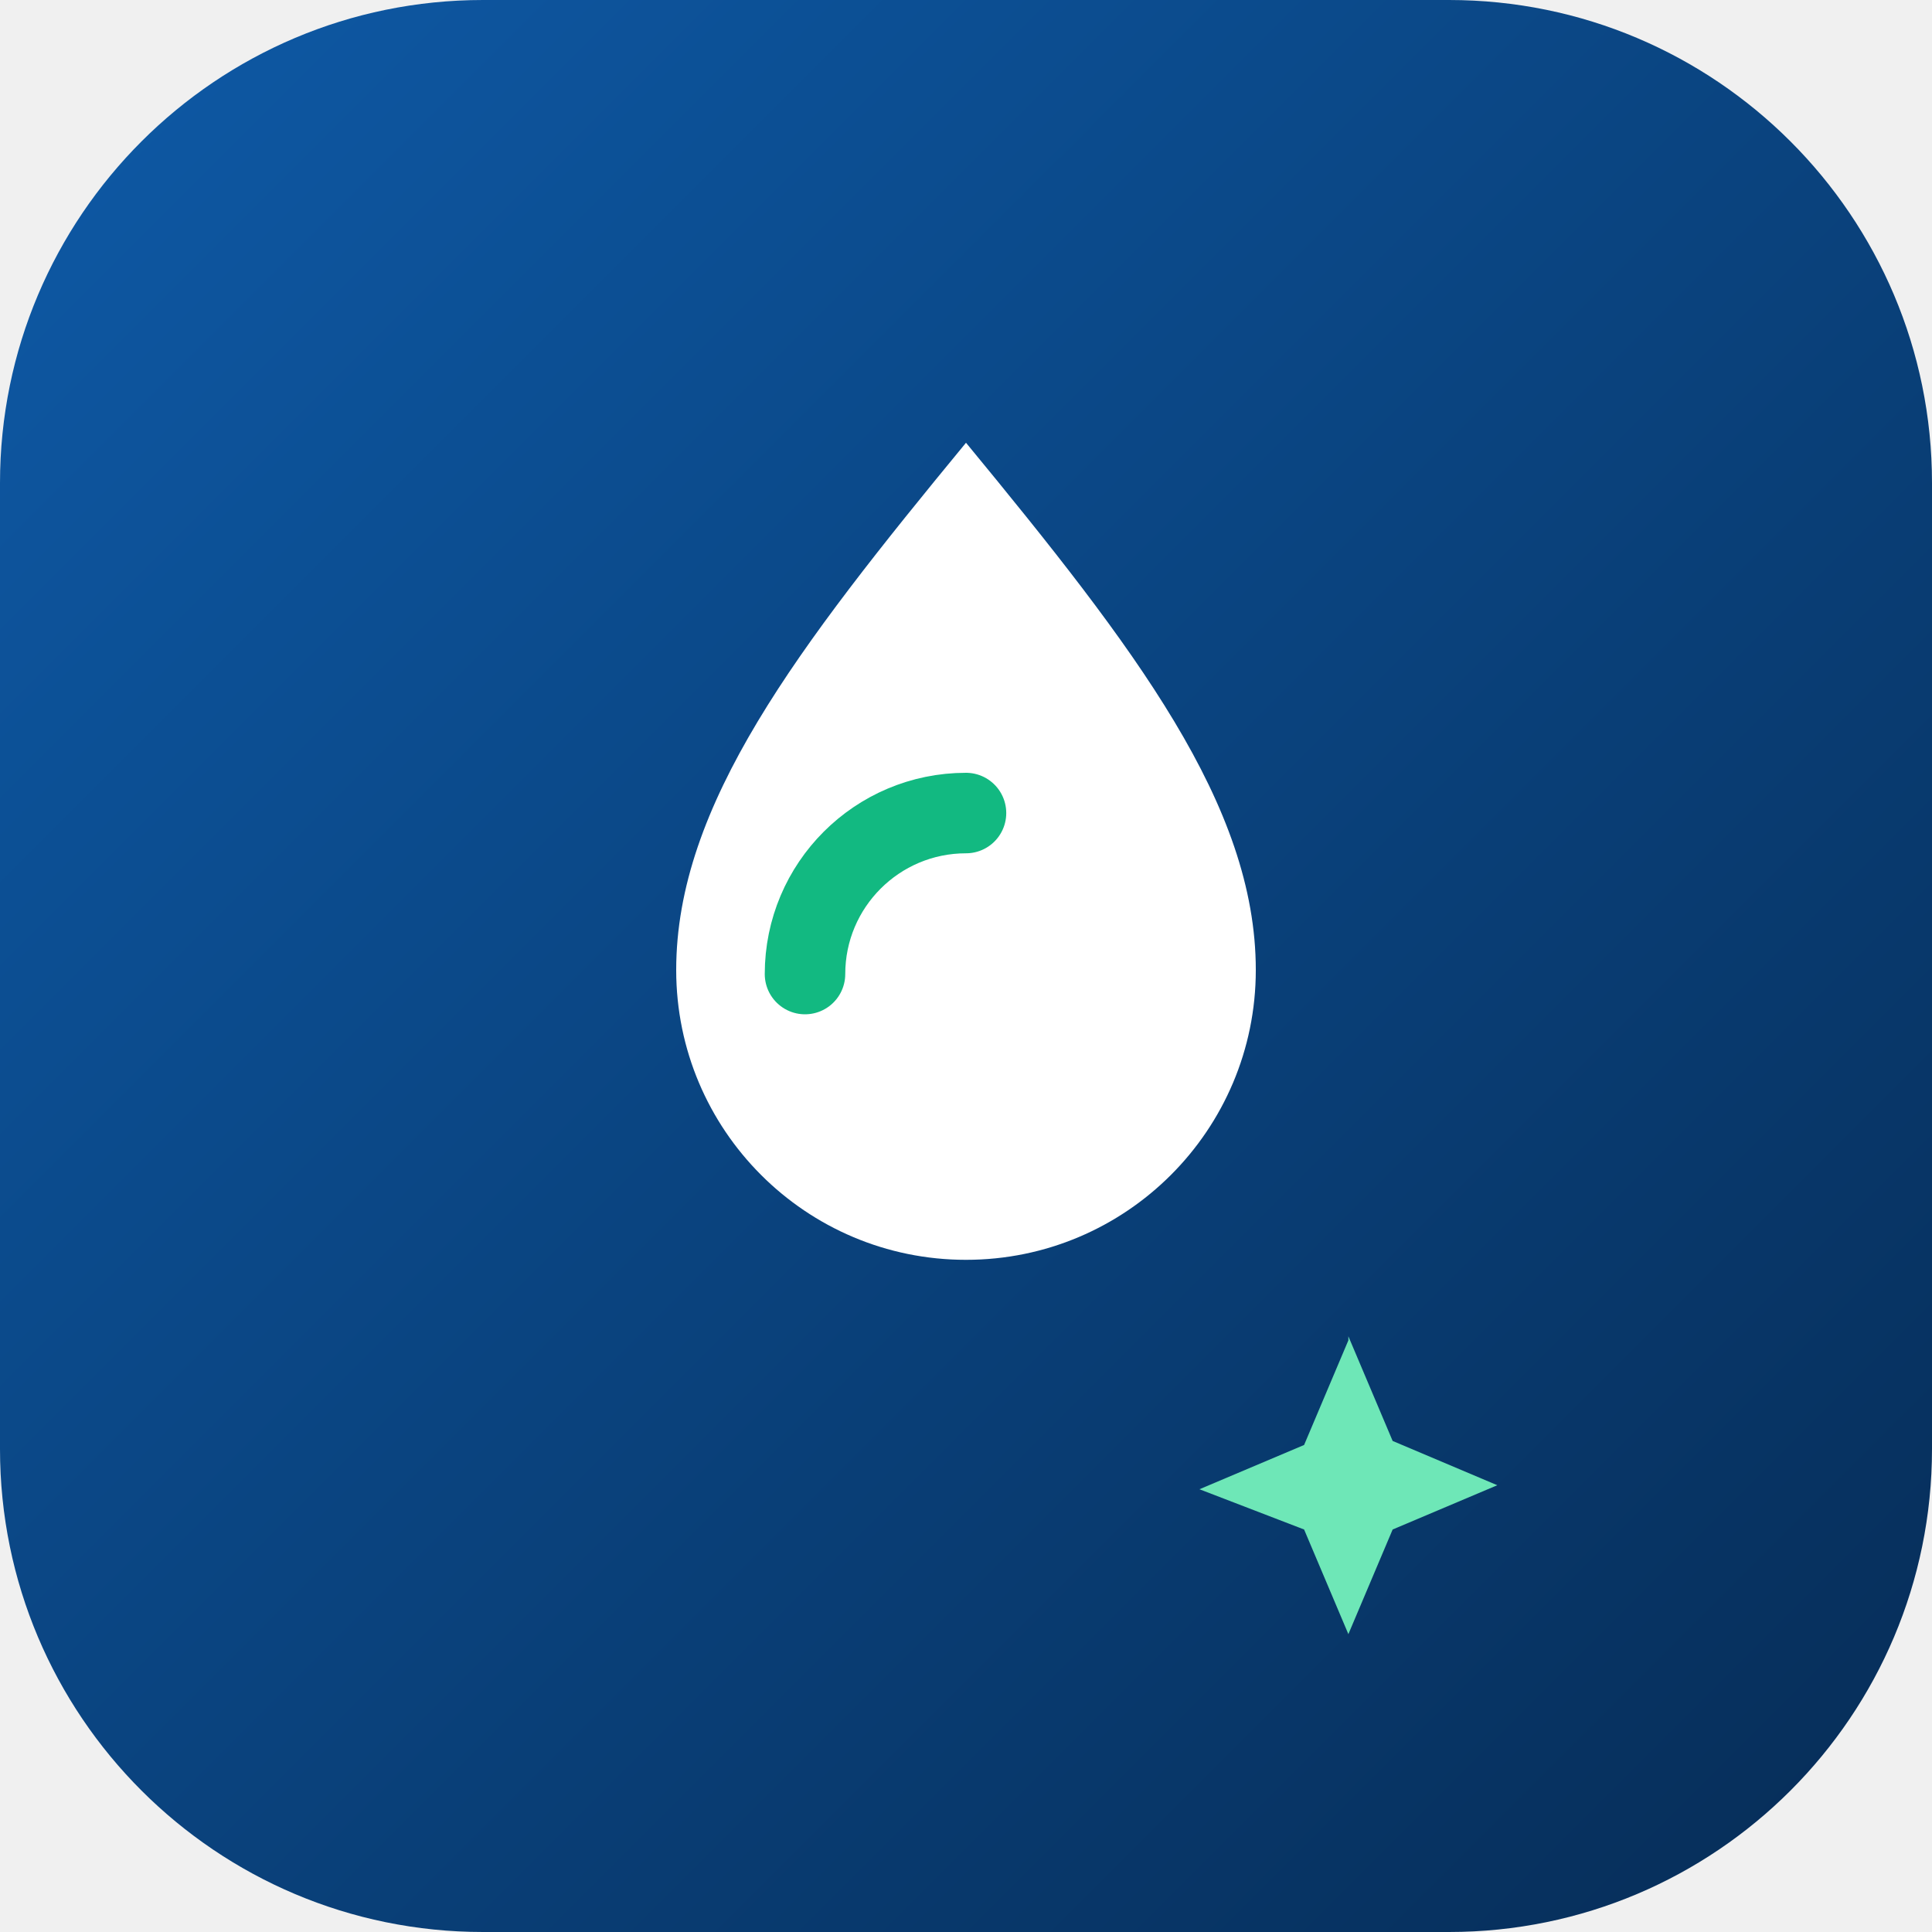
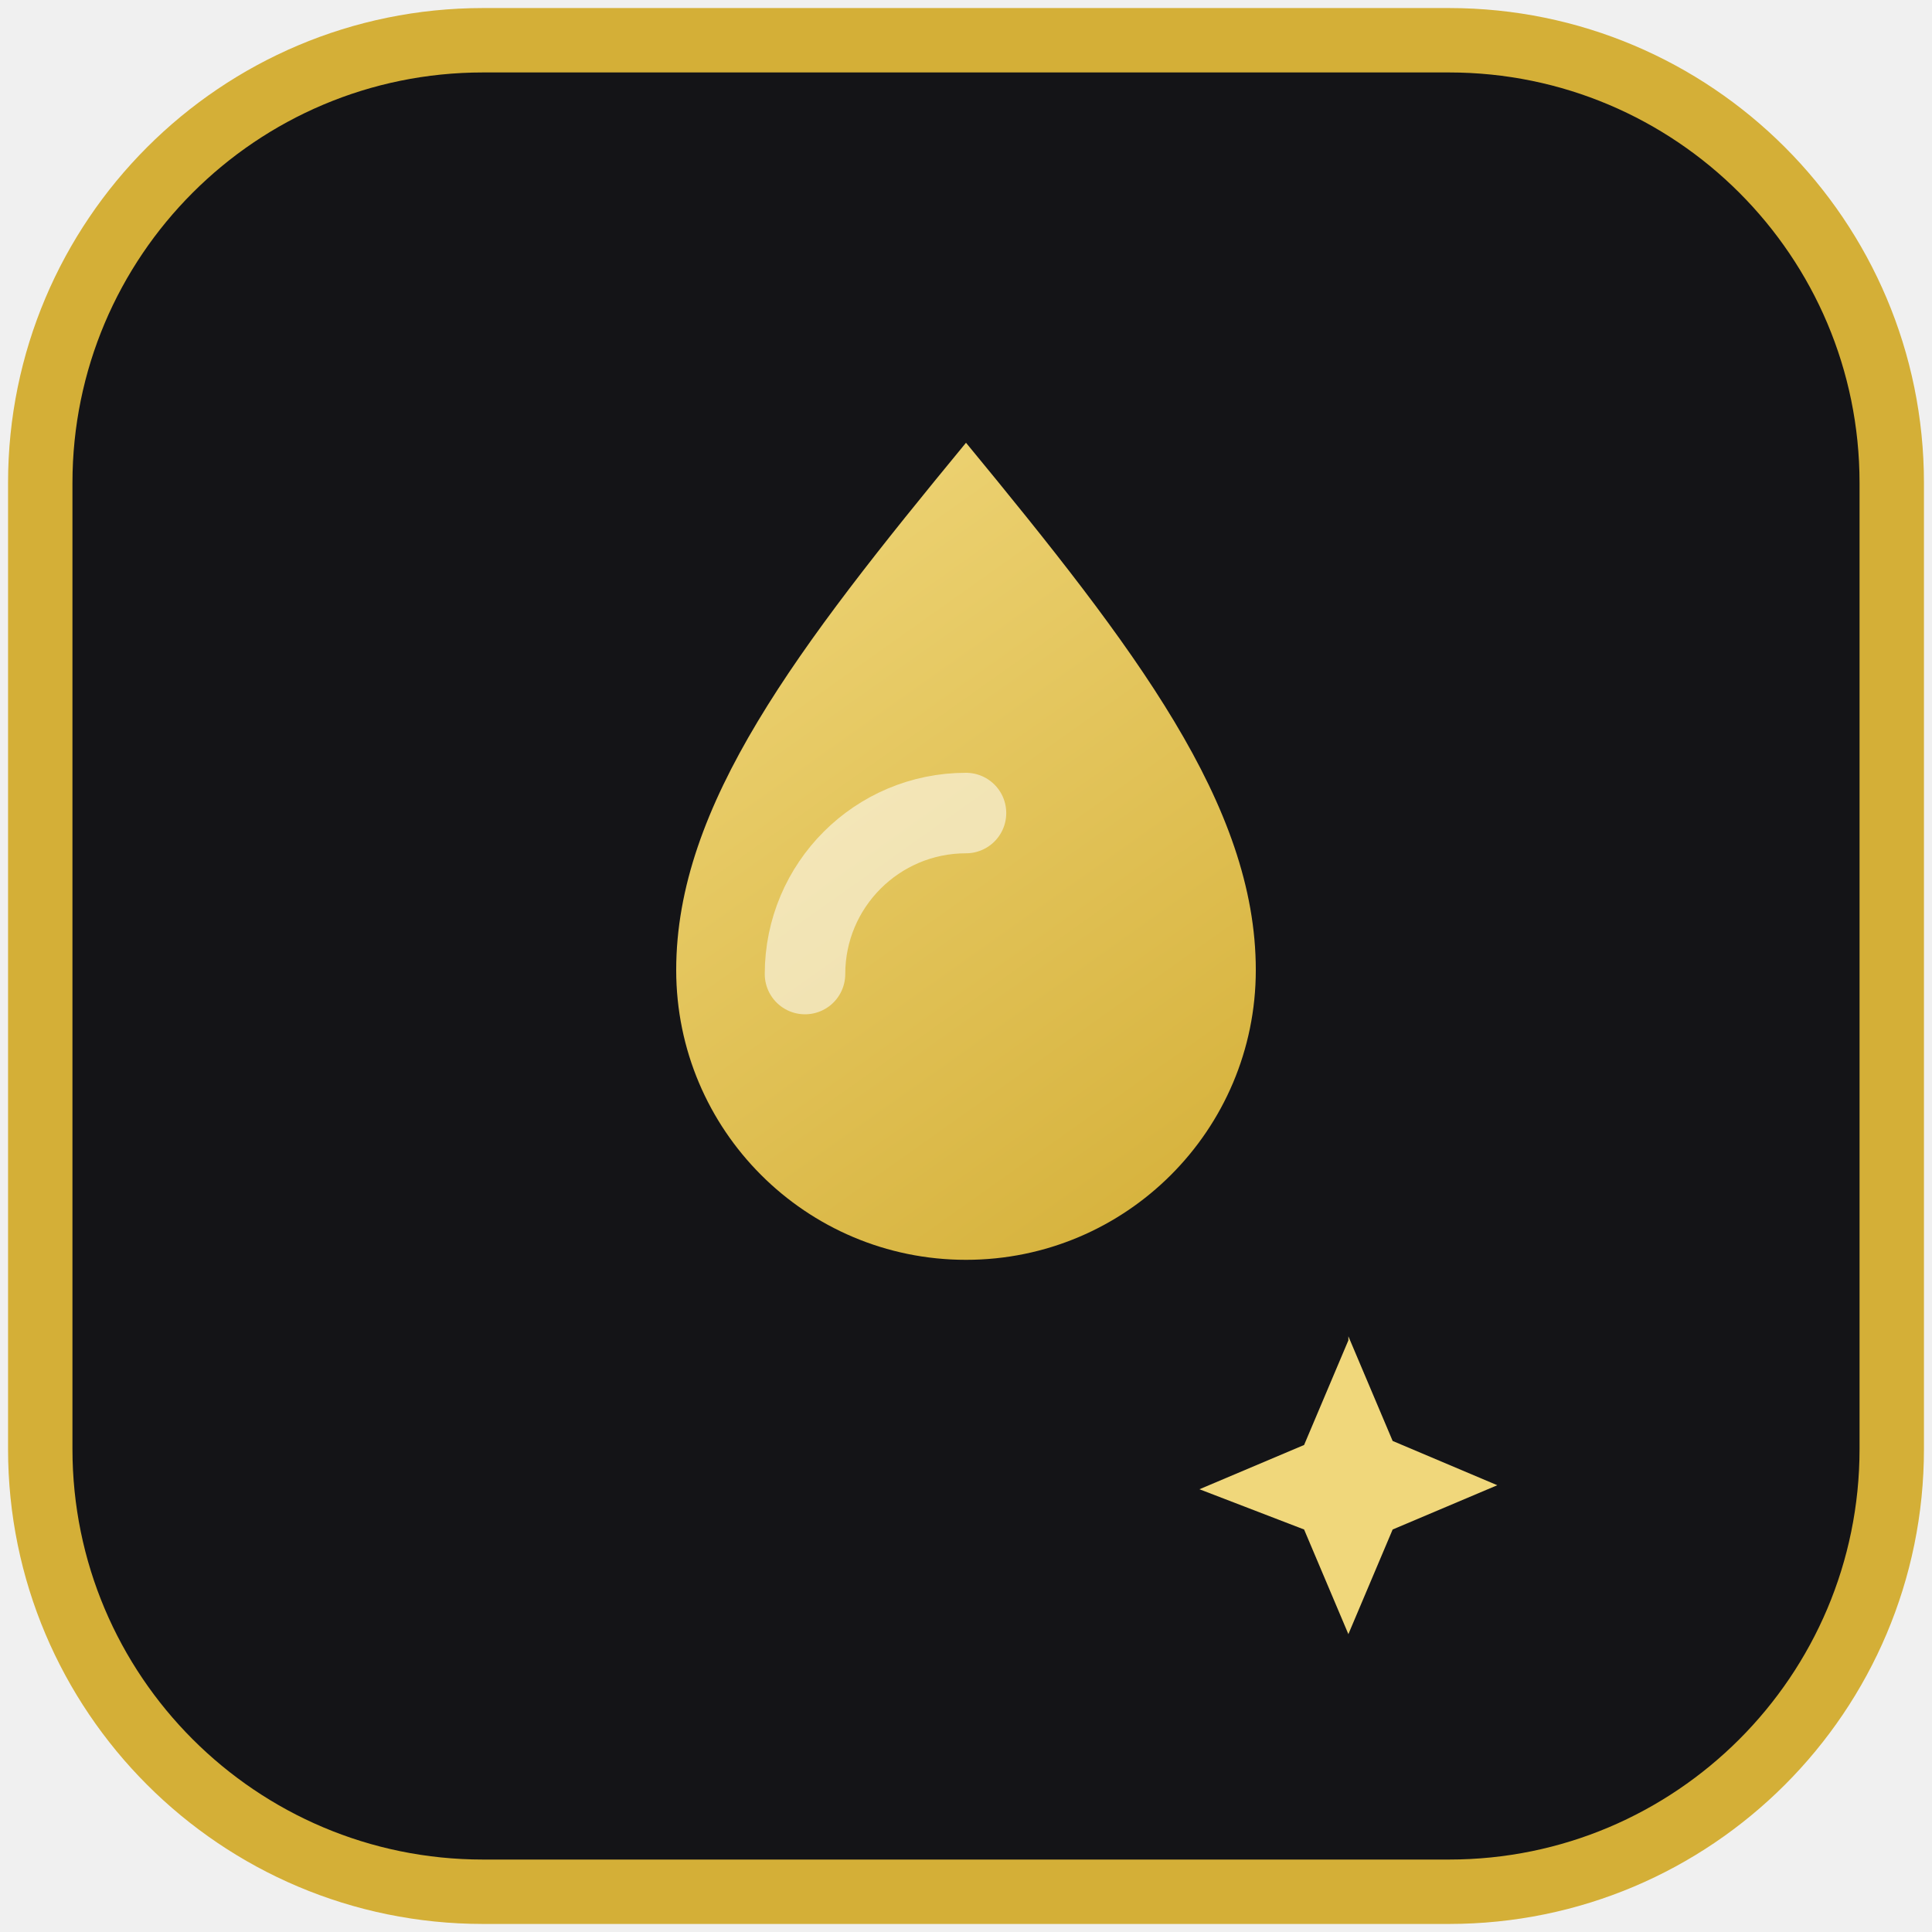
<svg xmlns="http://www.w3.org/2000/svg" width="48" height="48" viewBox="0 0 48 48" fill="none" role="img" aria-label="All Improvement Cleaning Services logo">
-   <rect width="48" height="48" rx="12" fill="url(#aics-g)" />
-   <path d="M24 11c4.2 5.1 7.2 9 7.2 13.1A7.2 7.2 0 0 1 24 31.3a7.2 7.2 0 0 1-7.2-7.2C16.8 20 19.8 16.1 24 11Z" fill="#fff" />
-   <path d="M24 20.2a4 4 0 0 0-4 4" stroke="#12b981" stroke-width="2" stroke-linecap="round" />
-   <path d="M33.5 33.2l1.1 2.6 2.6 1.1-2.6 1.1-1.1 2.6-1.1-2.6L29.8 37l2.6-1.1 1.1-2.6Z" fill="#6ee7b7" />
+   <rect x="1" y="1" width="46" height="46" rx="11" fill="#141417" stroke="#D4AF37" stroke-width="1.6" />
+   <path d="M24 11c4.2 5.1 7.2 9 7.2 13.1A7.2 7.2 0 0 1 24 31.3a7.2 7.2 0 0 1-7.2-7.2C16.8 20 19.8 16.1 24 11Z" fill="url(#aics-g)" />
+   <path d="M24 20.2a4 4 0 0 0-4 4" stroke="#ffffff" stroke-opacity=".55" stroke-width="2" stroke-linecap="round" />
+   <path d="M33.5 33.2l1.1 2.6 2.6 1.1-2.6 1.1-1.1 2.6-1.1-2.6L29.8 37l2.6-1.1 1.1-2.6Z" fill="#F0D77B" />
  <defs>
-     <linearGradient id="aics-g" x1="0" y1="0" x2="48" y2="48" gradientUnits="userSpaceOnUse">
-       <stop stop-color="#0e5aa7" />
-       <stop offset="1" stop-color="#062c56" />
+     <linearGradient id="aics-g" x1="16.8" y1="11" x2="31.2" y2="31.3" gradientUnits="userSpaceOnUse">
+       <stop stop-color="#F0D77B" />
+       <stop offset="1" stop-color="#D4AF37" />
    </linearGradient>
  </defs>
</svg>
